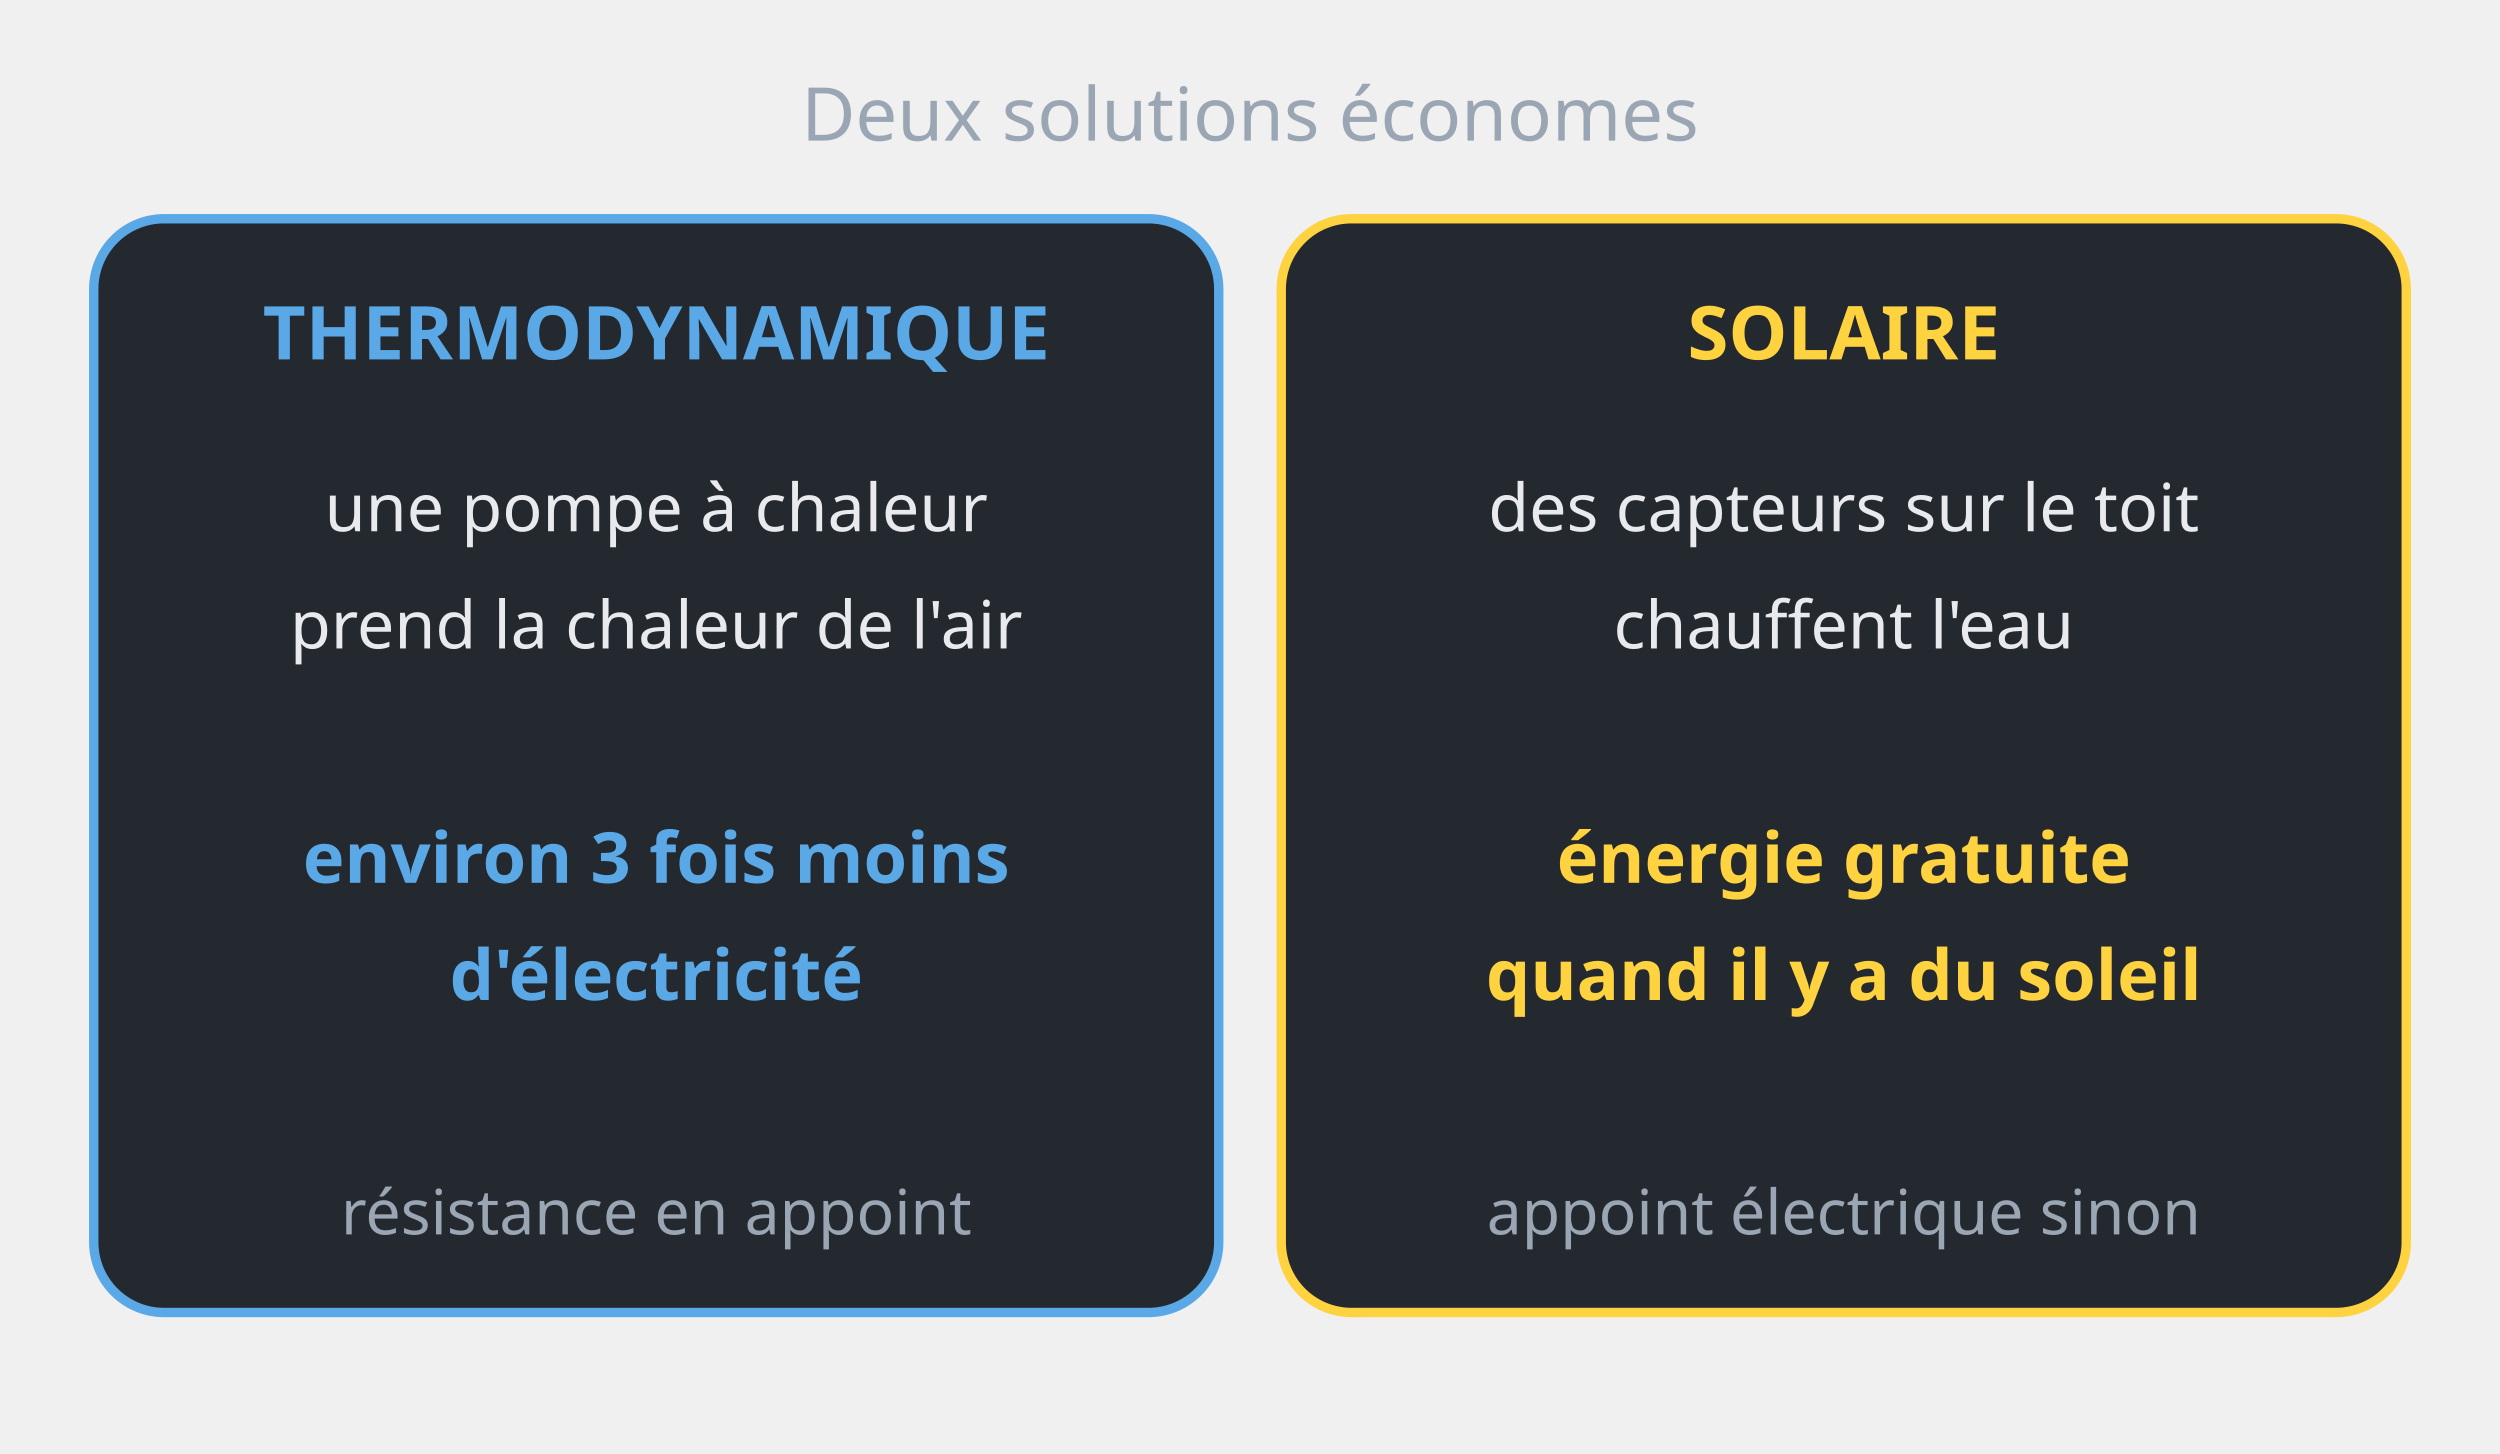
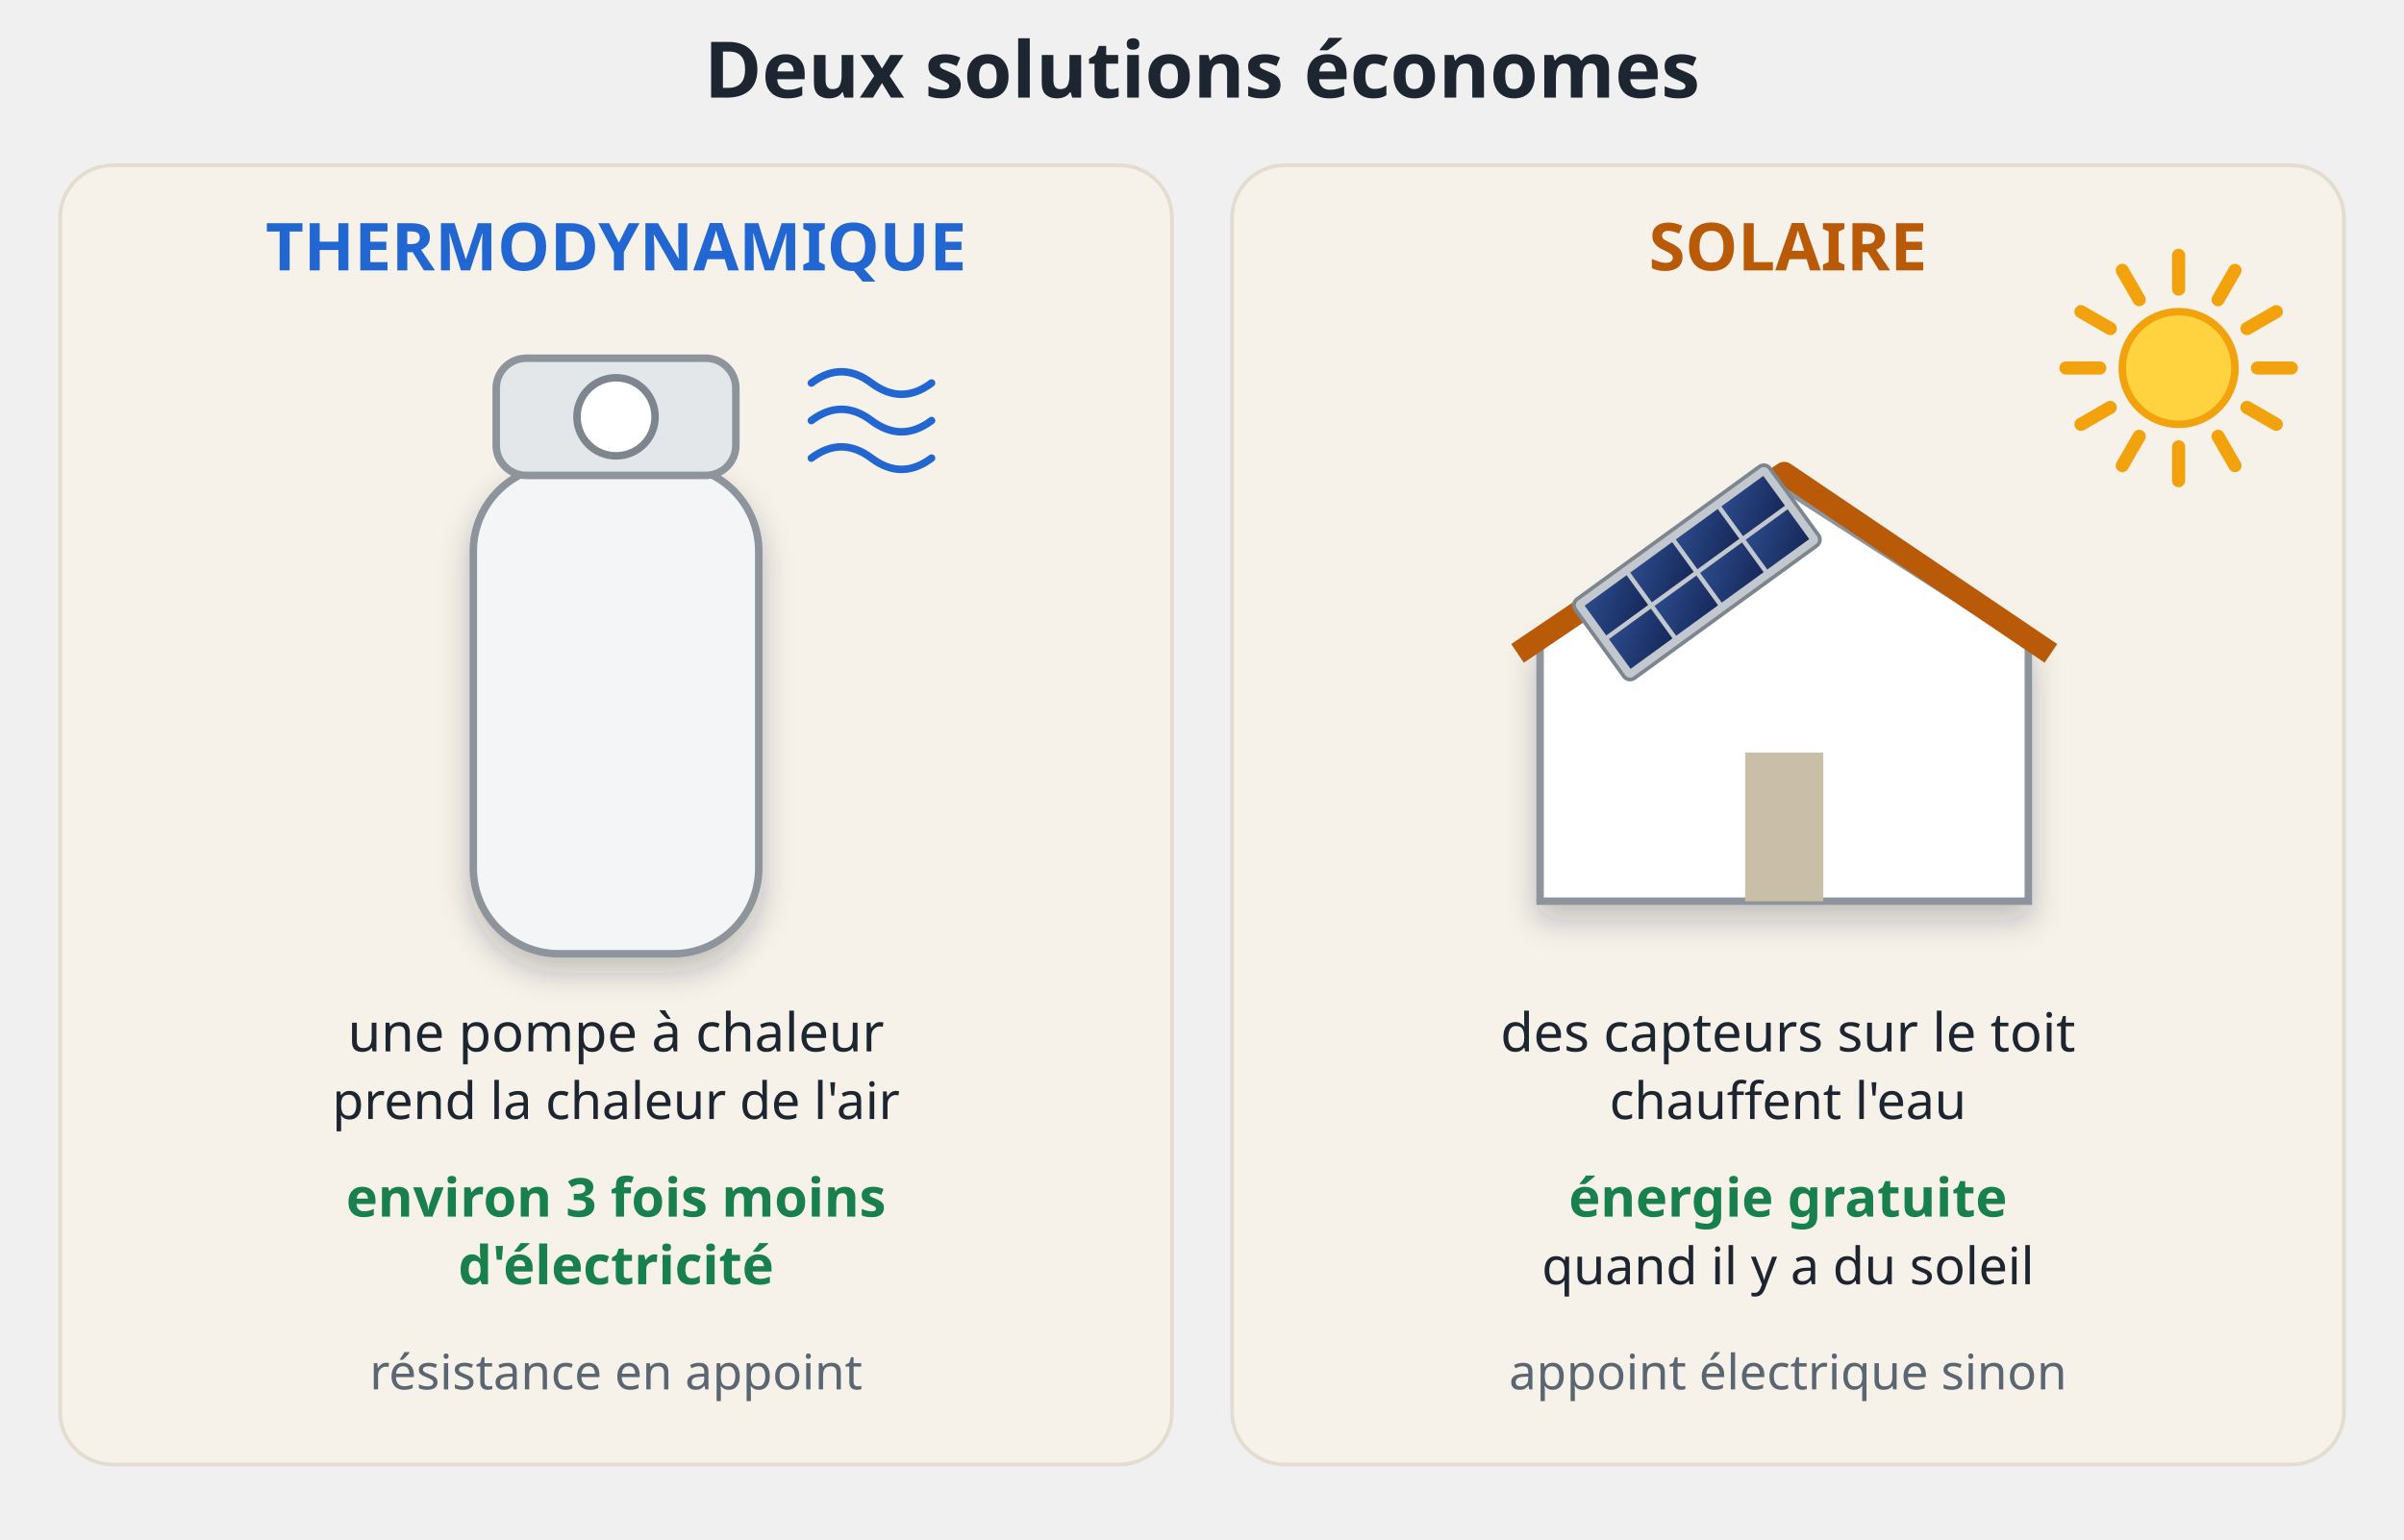
- <svg xmlns="http://www.w3.org/2000/svg" viewBox="0 0 320 186" font-family="'Segoe UI',system-ui,sans-serif" role="img" aria-label="Chauffe-eau thermodynamique : une pompe à chaleur prend les calories de l'air, il consomme environ trois fois moins. Chauffe-eau solaire : des capteurs chauffent l'eau, avec un appoint électrique quand le soleil manque">
-   <text x="160" y="18" text-anchor="middle" font-size="9.5" fill="#9aa6b3" font-weight="normal">Deux solutions économes</text>
-   <rect x="12" y="28" width="144" height="140" rx="9" fill="#24282f" stroke="#5aa9e6" stroke-width="1.2" />
-   <text x="84" y="46" text-anchor="middle" font-size="9.5" fill="#5aa9e6" font-weight="bold">THERMODYNAMIQUE</text>
-   <text x="84" y="68" text-anchor="middle" font-size="8.5" fill="#e8eaed" font-weight="normal">une pompe à chaleur</text>
-   <text x="84" y="83" text-anchor="middle" font-size="8.5" fill="#e8eaed" font-weight="normal">prend la chaleur de l'air</text>
-   <text x="84" y="98" text-anchor="middle" font-size="6" fill="#e8eaed" font-weight="normal" />
-   <text x="84" y="113" text-anchor="middle" font-size="9" fill="#5aa9e6" font-weight="bold">environ 3 fois moins</text>
-   <text x="84" y="128" text-anchor="middle" font-size="9" fill="#5aa9e6" font-weight="bold">d'électricité</text>
-   <text x="84" y="143" text-anchor="middle" font-size="6" fill="#e8eaed" font-weight="normal" />
-   <text x="84" y="158" text-anchor="middle" font-size="8" fill="#9aa6b3" font-weight="normal">résistance en appoint</text>
-   <rect x="164" y="28" width="144" height="140" rx="9" fill="#24282f" stroke="#ffd23f" stroke-width="1.2" />
-   <text x="236" y="46" text-anchor="middle" font-size="9.5" fill="#ffd23f" font-weight="bold">SOLAIRE</text>
-   <text x="236" y="68" text-anchor="middle" font-size="8.5" fill="#e8eaed" font-weight="normal">des capteurs sur le toit</text>
-   <text x="236" y="83" text-anchor="middle" font-size="8.5" fill="#e8eaed" font-weight="normal">chauffent l'eau</text>
-   <text x="236" y="98" text-anchor="middle" font-size="6" fill="#e8eaed" font-weight="normal" />
-   <text x="236" y="113" text-anchor="middle" font-size="9" fill="#ffd23f" font-weight="bold">énergie gratuite</text>
-   <text x="236" y="128" text-anchor="middle" font-size="9" fill="#ffd23f" font-weight="bold">quand il y a du soleil</text>
-   <text x="236" y="143" text-anchor="middle" font-size="6" fill="#e8eaed" font-weight="normal" />
-   <text x="236" y="158" text-anchor="middle" font-size="8" fill="#9aa6b3" font-weight="normal">appoint électrique sinon</text>
+ <svg xmlns="http://www.w3.org/2000/svg" viewBox="0 0 640 410" font-family="'Segoe UI',system-ui,sans-serif" role="img" aria-label="Chauffe-eau thermodynamique : une pompe à chaleur prend la chaleur de l'air, environ trois fois moins d'électricité, avec une résistance en appoint. Solaire : des capteurs sur le toit chauffent l'eau, avec un appoint électrique">
+   <defs>
+     <linearGradient id="corps" x1="0" y1="0" x2="1" y2="0">
+       <stop offset="0" stop-color="#eef0f2" />
+       <stop offset=".5" stop-color="#fdfdfd" />
+       <stop offset="1" stop-color="#dfe2e6" />
+     </linearGradient>
+     <linearGradient id="nez" x1="0" y1="0" x2="0" y2="1">
+       <stop offset="0" stop-color="#ffffff" />
+       <stop offset="1" stop-color="#e9ebee" />
+     </linearGradient>
+     <linearGradient id="manette" x1="0" y1="0" x2="0" y2="1">
+       <stop offset="0" stop-color="#4a5058" />
+       <stop offset="1" stop-color="#23272c" />
+     </linearGradient>
+     <radialGradient id="vis" cx=".4" cy=".35" r=".7">
+       <stop offset="0" stop-color="#f1f2f4" />
+       <stop offset="1" stop-color="#8d949c" />
+     </radialGradient>
+     <linearGradient id="cuivreH" x1="0" y1="0" x2="0" y2="1">
+       <stop offset="0" stop-color="#f0b77a" />
+       <stop offset=".5" stop-color="#c9782f" />
+       <stop offset="1" stop-color="#8f4f17" />
+     </linearGradient>
+     <linearGradient id="cuivreV" x1="0" y1="0" x2="1" y2="0">
+       <stop offset="0" stop-color="#8f4f17" />
+       <stop offset=".45" stop-color="#f0b77a" />
+       <stop offset="1" stop-color="#9a5a1f" />
+     </linearGradient>
+     <linearGradient id="acierH" x1="0" y1="0" x2="0" y2="1">
+       <stop offset="0" stop-color="#f4f5f7" />
+       <stop offset=".5" stop-color="#aab1b9" />
+       <stop offset="1" stop-color="#7d858e" />
+     </linearGradient>
+     <linearGradient id="cylH" x1="0" y1="0" x2="0" y2="1">
+       <stop offset="0" stop-color="#d9dde1" />
+       <stop offset=".35" stop-color="#ffffff" />
+       <stop offset="1" stop-color="#c3c8ce" />
+     </linearGradient>
+     <linearGradient id="gaineV" x1="0" y1="0" x2="1" y2="0">
+       <stop offset="0" stop-color="#a81d1d" />
+       <stop offset=".4" stop-color="#ef4a4a" />
+       <stop offset="1" stop-color="#b02020" />
+     </linearGradient>
+     <linearGradient id="chaud" x1="0" y1="0" x2="1" y2="0">
+       <stop offset="0" stop-color="#3a3f46" />
+       <stop offset=".5" stop-color="#e8590c" />
+       <stop offset="1" stop-color="#ff3b1f" />
+     </linearGradient>
+     <linearGradient id="icta" x1="0" y1="0" x2="0" y2="1">
+       <stop offset="0" stop-color="#8d949c" />
+       <stop offset=".3" stop-color="#dfe3e7" />
+       <stop offset="1" stop-color="#6b727a" />
+     </linearGradient>
+     <linearGradient id="tpc" x1="0" y1="0" x2="0" y2="1">
+       <stop offset="0" stop-color="#b02020" />
+       <stop offset=".3" stop-color="#ff6b5e" />
+       <stop offset="1" stop-color="#8e1414" />
+     </linearGradient>
+     <linearGradient id="irl" x1="0" y1="0" x2="0" y2="1">
+       <stop offset="0" stop-color="#aab1b9" />
+       <stop offset=".3" stop-color="#f1f3f5" />
+       <stop offset="1" stop-color="#8d949c" />
+     </linearGradient>
+     <linearGradient id="terre" x1="0" y1="0" x2="0" y2="1">
+       <stop offset="0" stop-color="#c9a877" />
+       <stop offset="1" stop-color="#a98557" />
+     </linearGradient>
+     <pattern id="vj" width="16" height="16" patternUnits="userSpaceOnUse" patternTransform="rotate(35)">
+       <rect width="16" height="16" fill="#2e9e4f" />
+       <rect width="7" height="16" fill="#f2d21a" />
+     </pattern>
+     <filter id="ombre" x="-15%" y="-15%" width="130%" height="140%">
+       <feDropShadow dx="0" dy="4" stdDeviation="4" flood-color="#1b2430" flood-opacity=".25" />
+     </filter>
+     <g id="borne">
+       <rect x="-12" y="-12" width="24" height="24" rx="4" fill="#2b3036" />
+       <circle r="8" fill="url(#vis)" />
+       <rect x="-6" y="-1.2" width="12" height="2.4" rx="1" fill="#5a616a" transform="rotate(-25)" />
+     </g>
+     <linearGradient id="cellule" x1="0" y1="0" x2="1" y2="1">
+       <stop offset="0" stop-color="#2b4a8a" />
+       <stop offset="1" stop-color="#16285a" />
+     </linearGradient>
+     <linearGradient id="cuve" x1="0" y1="0" x2="0" y2="1">
+       <stop offset="0" stop-color="#ff6b5e" />
+       <stop offset=".55" stop-color="#ffb3a0" />
+       <stop offset="1" stop-color="#7fb8f0" />
+     </linearGradient>
+   </defs>
+   <text x="320.0" y="26" text-anchor="middle" font-size="20.8" font-weight="800" fill="#1c2530">Deux solutions économes</text>
+   <rect x="16" y="44" width="296" height="346" rx="14" fill="#f6f2ea" stroke="#e3dccf" />
+   <rect x="328" y="44" width="296" height="346" rx="14" fill="#f6f2ea" stroke="#e3dccf" />
+   <text x="164" y="72" text-anchor="middle" font-size="17.6" font-weight="800" fill="#2166d1">THERMODYNAMIQUE</text>
+   <text x="476" y="72" text-anchor="middle" font-size="17.6" font-weight="800" fill="#b85a08">SOLAIRE</text>
+   <g filter="url(#ombre)">
+     <rect x="126" y="124" width="76" height="130" rx="22.8" fill="#f4f5f7" stroke="#8d949c" stroke-width="2" />
+   </g>
+   <rect x="132.1" y="95.4" width="63.8" height="31.2" rx="8" fill="#e4e7ea" stroke="#8d949c" stroke-width="2" />
+   <circle cx="164.0" cy="111.0" r="10.4" fill="#fff" stroke="#7d858e" stroke-width="2" />
+   <path d="M216 102 q8 -6 16 0 t16 0" fill="none" stroke="#2166d1" stroke-width="2" stroke-linecap="round" />
+   <path d="M216 112 q8 -6 16 0 t16 0" fill="none" stroke="#2166d1" stroke-width="2" stroke-linecap="round" />
+   <path d="M216 122 q8 -6 16 0 t16 0" fill="none" stroke="#2166d1" stroke-width="2" stroke-linecap="round" />
+   <text x="164" y="280" text-anchor="middle" font-size="14.3" font-weight="500" fill="#1c2530">une pompe à chaleur</text>
+   <text x="164" y="298" text-anchor="middle" font-size="13.7" font-weight="500" fill="#1c2530">prend la chaleur de l'air</text>
+   <text x="164" y="324" text-anchor="middle" font-size="14.3" font-weight="800" fill="#17804c">environ 3 fois moins</text>
+   <text x="164" y="342" text-anchor="middle" font-size="14.3" font-weight="800" fill="#17804c">d'électricité</text>
+   <text x="164" y="370" text-anchor="middle" font-size="13.0" font-weight="500" fill="#5b6673">résistance en appoint</text>
+   <g filter="url(#ombre)">
+     <path d="M410 171.8 L475.0 130 L540 171.8 V240 H410 Z" fill="#fff" stroke="#8d949c" stroke-width="2" />
+   </g>
+   <path d="M404 174.0 L475.0 126 L546 174.0" fill="none" stroke="#b85a08" stroke-width="6" stroke-linejoin="round" />
+   <rect x="464.6" y="200.4" width="20.8" height="39.6" fill="#c9bfa9" />
+   <path d="M601.0 98.0 L610.0 98.0" stroke="#f2a20c" stroke-width="3.5" stroke-linecap="round" />
+   <path d="M598.2 108.5 L606.0 113.0" stroke="#f2a20c" stroke-width="3.5" stroke-linecap="round" />
+   <path d="M590.5 116.2 L595.0 124.0" stroke="#f2a20c" stroke-width="3.5" stroke-linecap="round" />
+   <path d="M580.0 119.0 L580.0 128.0" stroke="#f2a20c" stroke-width="3.5" stroke-linecap="round" />
+   <path d="M569.5 116.2 L565.0 124.0" stroke="#f2a20c" stroke-width="3.5" stroke-linecap="round" />
+   <path d="M561.8 108.5 L554.0 113.0" stroke="#f2a20c" stroke-width="3.5" stroke-linecap="round" />
+   <path d="M559.0 98.0 L550.0 98.0" stroke="#f2a20c" stroke-width="3.5" stroke-linecap="round" />
+   <path d="M561.8 87.5 L554.0 83.0" stroke="#f2a20c" stroke-width="3.5" stroke-linecap="round" />
+   <path d="M569.5 79.8 L565.0 72.0" stroke="#f2a20c" stroke-width="3.5" stroke-linecap="round" />
+   <path d="M580.0 77.0 L580.0 68.0" stroke="#f2a20c" stroke-width="3.5" stroke-linecap="round" />
+   <path d="M590.5 79.8 L595.0 72.0" stroke="#f2a20c" stroke-width="3.5" stroke-linecap="round" />
+   <path d="M598.2 87.5 L606.0 83.0" stroke="#f2a20c" stroke-width="3.5" stroke-linecap="round" />
+   <circle cx="580" cy="98" r="15" fill="#ffd23f" stroke="#f2a20c" stroke-width="2" />
+   <g transform="rotate(-36 450 150)">
+     <rect x="418" y="140" width="64" height="26" rx="2" fill="#c3c8ce" stroke="#7d858e" />
+     <rect x="420.6" y="142.6" width="13.8" height="9.8" fill="url(#cellule)" />
+     <rect x="420.6" y="153.6" width="13.8" height="9.8" fill="url(#cellule)" />
+     <rect x="435.6" y="142.6" width="13.8" height="9.8" fill="url(#cellule)" />
+     <rect x="435.6" y="153.6" width="13.8" height="9.8" fill="url(#cellule)" />
+     <rect x="450.6" y="142.6" width="13.8" height="9.8" fill="url(#cellule)" />
+     <rect x="450.6" y="153.6" width="13.8" height="9.8" fill="url(#cellule)" />
+     <rect x="465.6" y="142.6" width="13.8" height="9.8" fill="url(#cellule)" />
+     <rect x="465.6" y="153.6" width="13.8" height="9.8" fill="url(#cellule)" />
+   </g>
+   <text x="476" y="280" text-anchor="middle" font-size="14.3" font-weight="500" fill="#1c2530">des capteurs sur le toit</text>
+   <text x="476" y="298" text-anchor="middle" font-size="13.7" font-weight="500" fill="#1c2530">chauffent l'eau</text>
+   <text x="476" y="324" text-anchor="middle" font-size="14.3" font-weight="800" fill="#17804c">énergie gratuite</text>
+   <text x="476" y="342" text-anchor="middle" font-size="13.7" font-weight="500" fill="#1c2530">quand il y a du soleil</text>
+   <text x="476" y="370" text-anchor="middle" font-size="13.0" font-weight="500" fill="#5b6673">appoint électrique sinon</text>
</svg>
